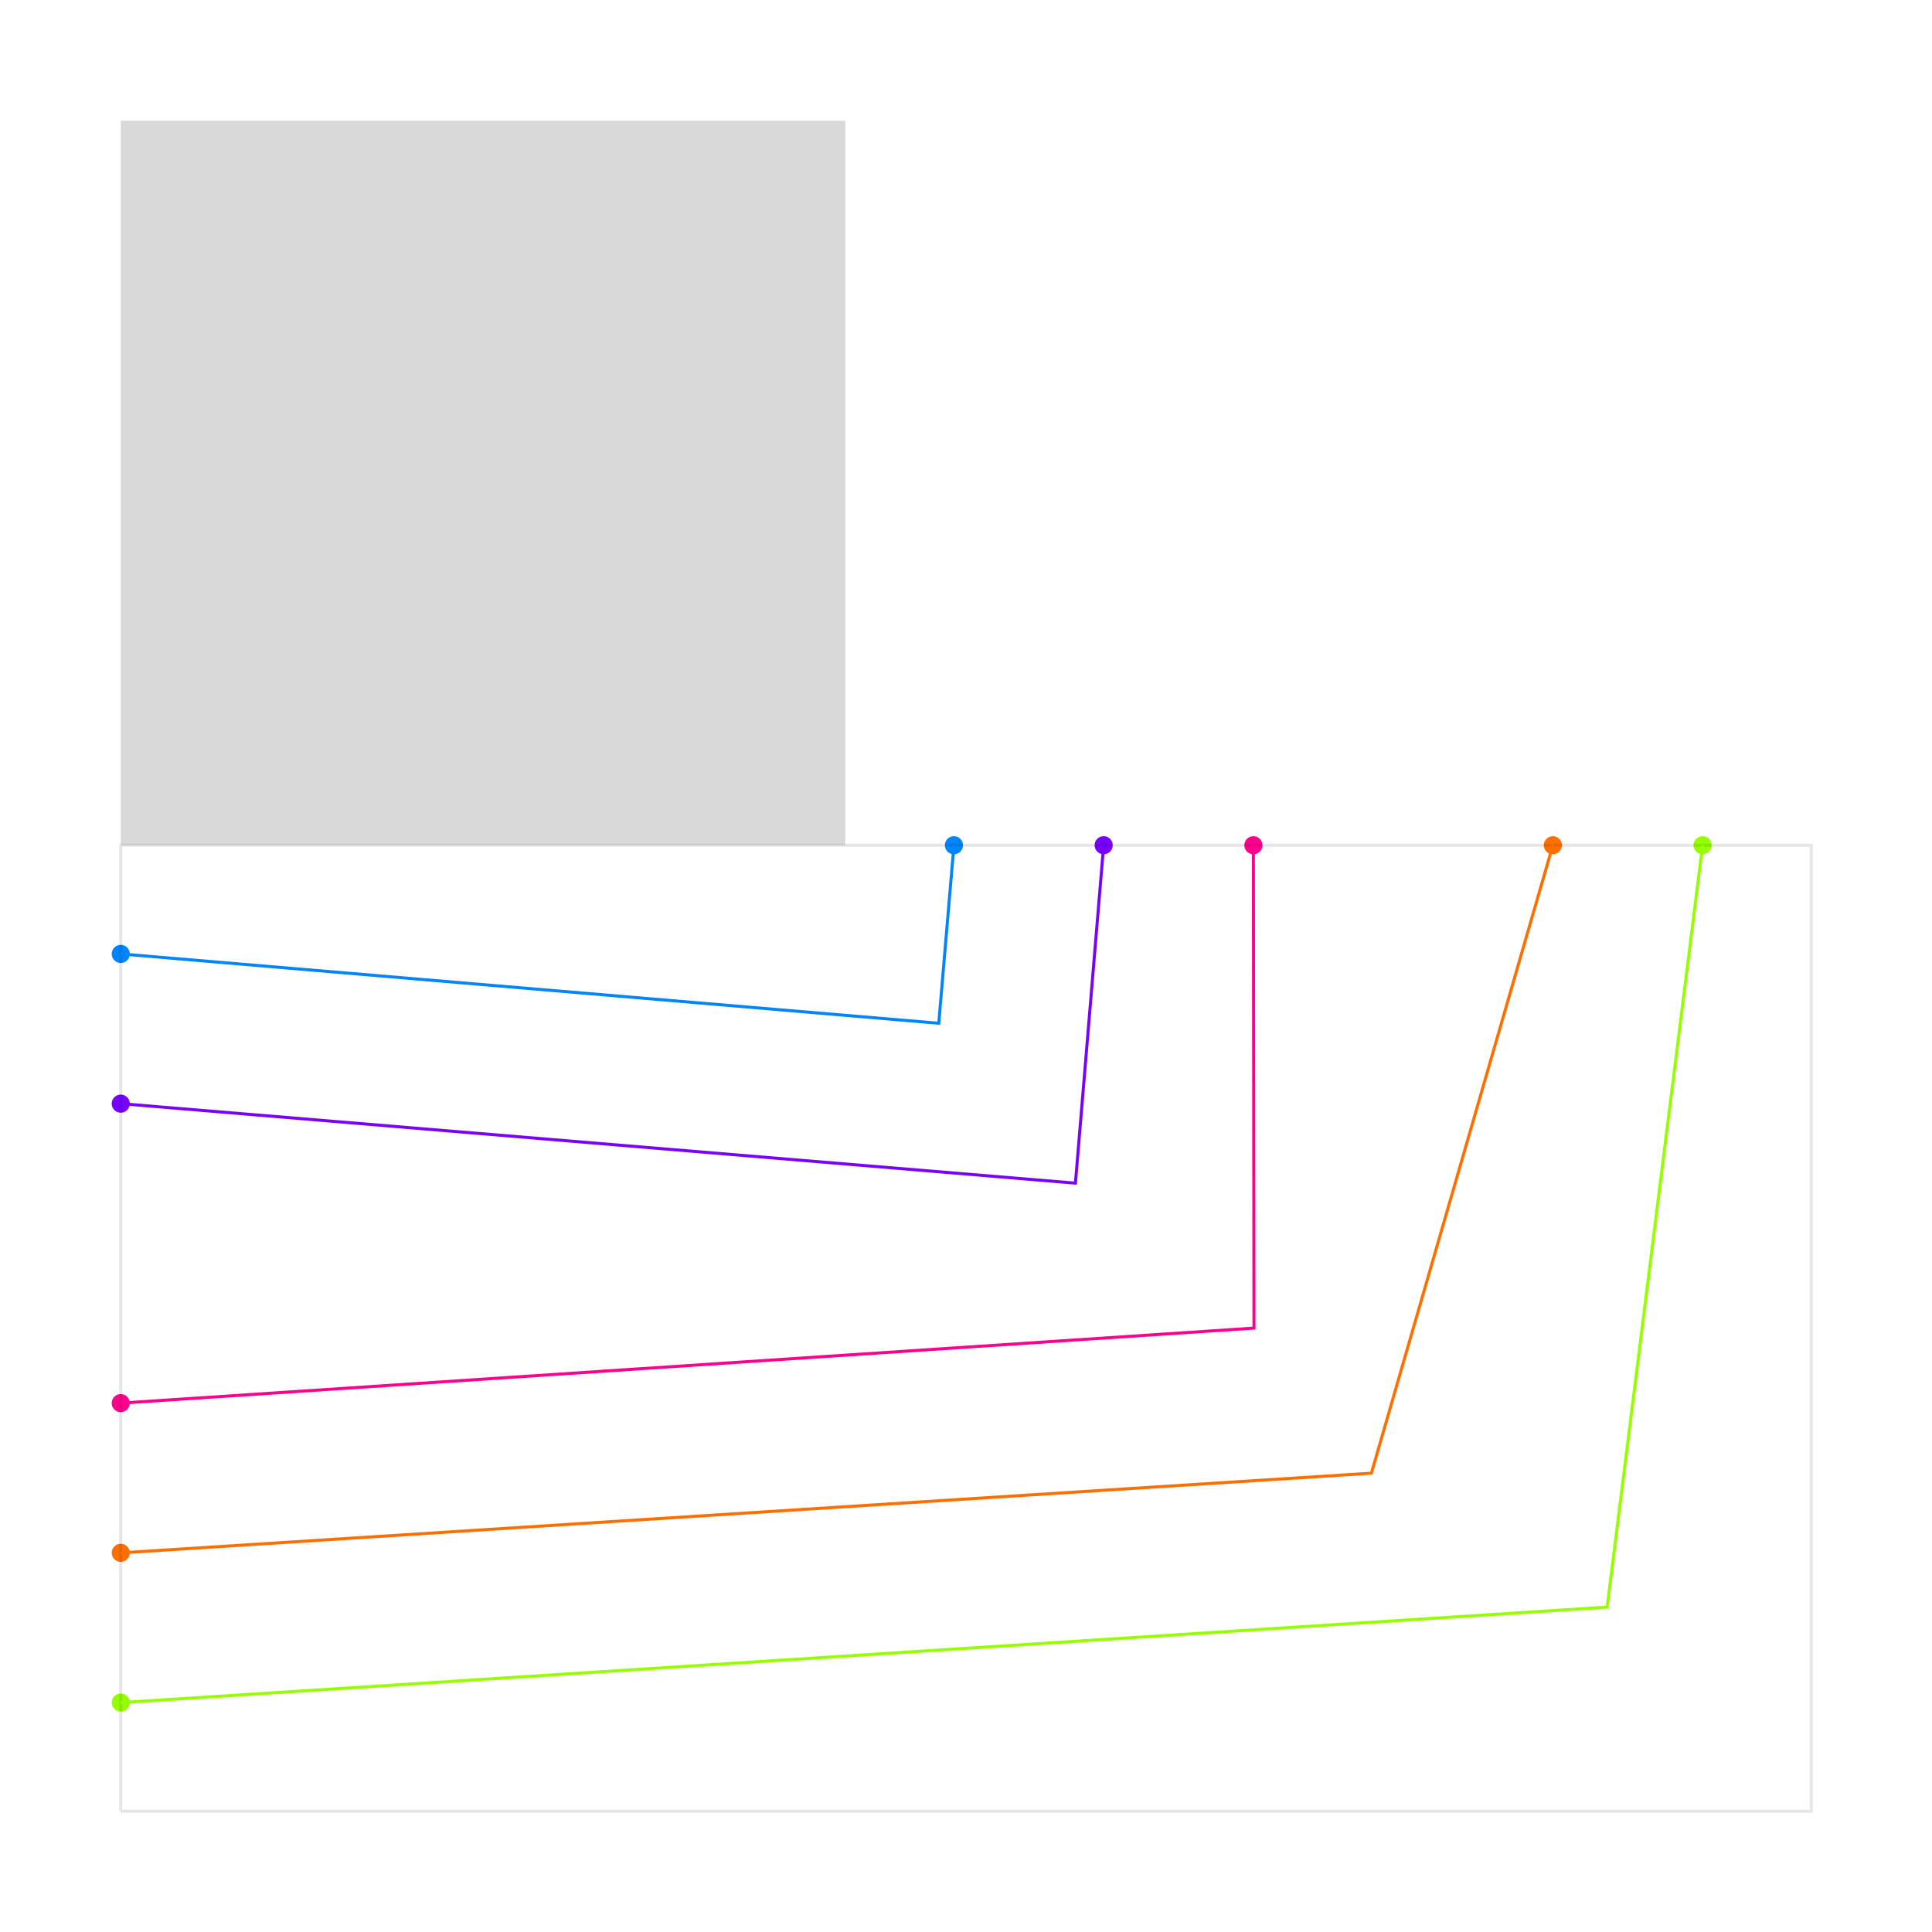
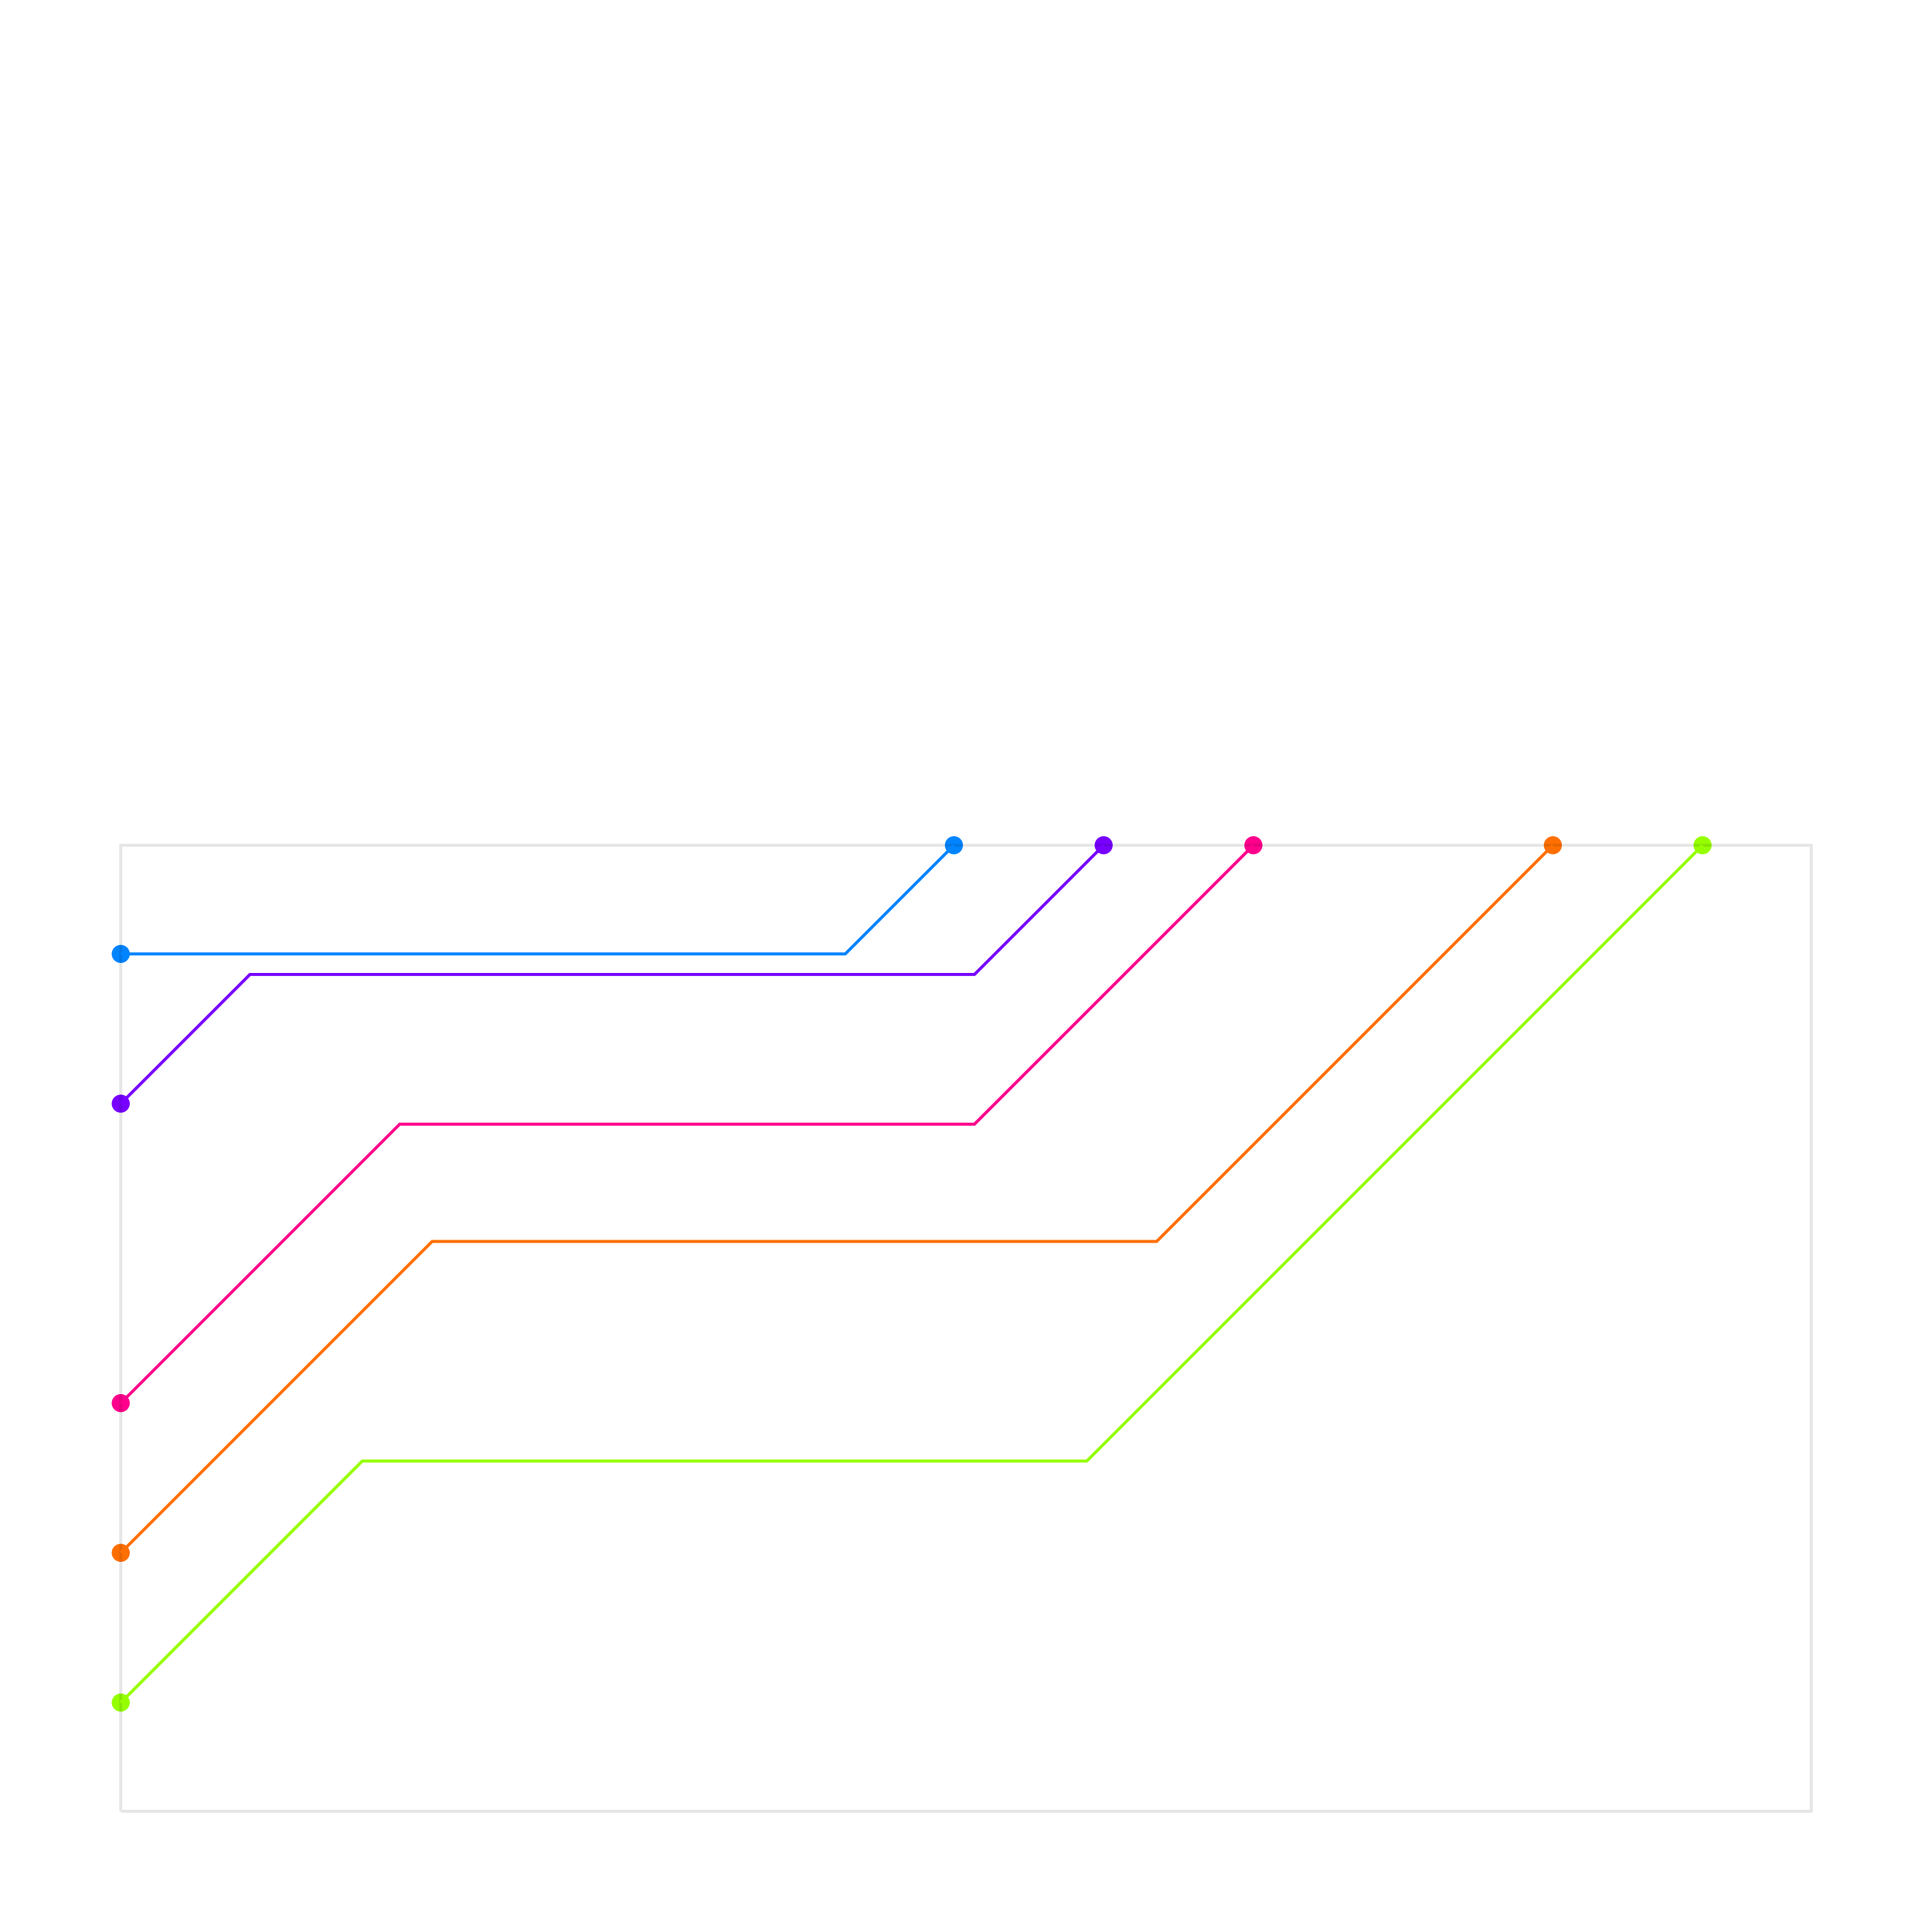
<svg xmlns="http://www.w3.org/2000/svg" width="640" height="640" viewBox="0 0 640 640">
  <rect width="100%" height="100%" fill="white" />
  <g>
    <circle data-type="point" data-label="start source_trace_3" data-x="6.25" data-y="-10.795" cx="40" cy="464.8" r="3" fill="hsl(327, 100%, 50%)" />
  </g>
  <g>
    <circle data-type="point" data-label="end source_trace_3" data-x="8.595" data-y="-9.64" cx="415.2" cy="280" r="3" fill="hsl(327, 100%, 50%)" />
  </g>
  <g>
    <circle data-type="point" data-label="start source_trace_2" data-x="6.25" data-y="-10.175" cx="40" cy="365.6" r="3" fill="hsl(268, 100%, 50%)" />
  </g>
  <g>
    <circle data-type="point" data-label="end source_trace_2" data-x="8.285" data-y="-9.64" cx="365.6" cy="280" r="3" fill="hsl(268, 100%, 50%)" />
  </g>
  <g>
    <circle data-type="point" data-label="start source_trace_4" data-x="6.25" data-y="-11.105" cx="40" cy="514.4" r="3" fill="hsl(26, 100%, 50%)" />
  </g>
  <g>
    <circle data-type="point" data-label="end source_trace_4" data-x="9.215" data-y="-9.64" cx="514.4" cy="280" r="3" fill="hsl(26, 100%, 50%)" />
  </g>
  <g>
    <circle data-type="point" data-label="start source_trace_5" data-x="6.25" data-y="-11.415000000000001" cx="40" cy="564" r="3" fill="hsl(85, 100%, 50%)" />
  </g>
  <g>
    <circle data-type="point" data-label="end source_trace_5" data-x="9.525" data-y="-9.64" cx="564" cy="280" r="3" fill="hsl(85, 100%, 50%)" />
  </g>
  <g>
    <circle data-type="point" data-label="start source_trace_1" data-x="6.25" data-y="-9.865" cx="40" cy="316" r="3" fill="hsl(209, 100%, 50%)" />
  </g>
  <g>
    <circle data-type="point" data-label="end source_trace_1" data-x="7.975" data-y="-9.64" cx="316" cy="280" r="3" fill="hsl(209, 100%, 50%)" />
  </g>
  <g>
    <polyline data-points="6.25,-11.64 9.75,-11.64 9.75,-9.64 6.25,-9.64 6.25,-11.64" data-type="line" data-label="" points="40,600 600,600 600,280 40,280 40,600" fill="none" stroke="rgba(0, 0, 0, 0.1)" stroke-width="1px" />
  </g>
  <g>
-     <polyline data-points="6.25,-10.795 8.596210000000003,-10.639689999999996 8.595,-9.64" data-type="line" data-label="" points="40,464.8 415.394,439.95 415.2,280" fill="none" stroke="hsl(327, 100%, 50%)" stroke-width="1px" />
+     <polyline data-points="6.25,-10.795 6.8275,-10.217500000000001 8.017500000000002,-10.217500000000001 8.595,-9.64" data-type="line" data-label="" points="40,464.8 132.4,372.4 322.8,372.4 415.2,280" fill="none" stroke="hsl(327, 100%, 50%)" stroke-width="1px" />
  </g>
  <g>
-     <polyline data-points="6.25,-10.175 8.226549999999998,-10.33959 8.285,-9.64" data-type="line" data-label="" points="40,365.6 356.248,391.934 365.6,280" fill="none" stroke="hsl(268, 100%, 50%)" stroke-width="1px" />
+     <polyline data-points="6.25,-10.175 6.5175,-9.9075 8.0175,-9.9075 8.285,-9.64" data-type="line" data-label="" points="40,365.6 82.8,322.8 322.8,322.8 365.6,280" fill="none" stroke="hsl(268, 100%, 50%)" stroke-width="1px" />
  </g>
  <g>
-     <polyline data-points="6.25,-11.105 8.839299999999998,-10.940080000000005 9.215,-9.64" data-type="line" data-label="" points="40,514.4 454.288,488.013 514.4,280" fill="none" stroke="hsl(26, 100%, 50%)" stroke-width="1px" />
+     <polyline data-points="6.25,-11.105 6.894732163970166,-10.460267836029836 8.394732163970165,-10.460267836029836 9.215,-9.64" data-type="line" data-label="" points="40,514.4 143.157,411.243 383.157,411.243 514.4,280" fill="none" stroke="hsl(26, 100%, 50%)" stroke-width="1px" />
  </g>
  <g>
-     <polyline data-points="6.25,-11.415000000000001 9.327430000000003,-11.217349999999998 9.525,-9.64" data-type="line" data-label="" points="40,564 532.389,532.376 564,280" fill="none" stroke="hsl(85, 100%, 50%)" stroke-width="1px" />
+     <polyline data-points="6.25,-11.415000000000001 6.750062799959123,-10.914937200040878 8.250062799959123,-10.914937200040878 9.525,-9.64" data-type="line" data-label="" points="40,564 120.01,483.99 360.01,483.99 564,280" fill="none" stroke="hsl(85, 100%, 50%)" stroke-width="1px" />
  </g>
  <g>
-     <polyline data-points="6.25,-9.865 7.943639999999998,-10.008540000000002 7.975,-9.64" data-type="line" data-label="" points="40,316 310.982,338.966 316,280" fill="none" stroke="hsl(209, 100%, 50%)" stroke-width="1px" />
+     <polyline data-points="6.25,-9.865 6.25,-9.865 7.75,-9.865 7.975,-9.64" data-type="line" data-label="" points="40,316 40,316 280,316 316,280" fill="none" stroke="hsl(209, 100%, 50%)" stroke-width="1px" />
  </g>
  <g>
-     <rect data-type="rect" data-label="netId: source_trace_0" data-x="7" data-y="-8.89" x="40" y="40" width="240" height="240" fill="rgba(128, 128, 128, 0.3)" stroke="rgba(128, 128, 128, 0.8)" stroke-width="0.006" />
+     <rect data-type="rect" data-label="" data-x="7" data-y="-8.89" x="40" y="40" width="240" height="240" fill="none" stroke="black" stroke-width="0.006" />
  </g>
  <g id="crosshair" style="display: none">
    <line id="crosshair-h" y1="0" y2="640" stroke="#666" stroke-width="0.5" />
    <line id="crosshair-v" x1="0" x2="640" stroke="#666" stroke-width="0.5" />
    <text id="coordinates" font-family="monospace" font-size="12" fill="#666" />
  </g>
</svg>
